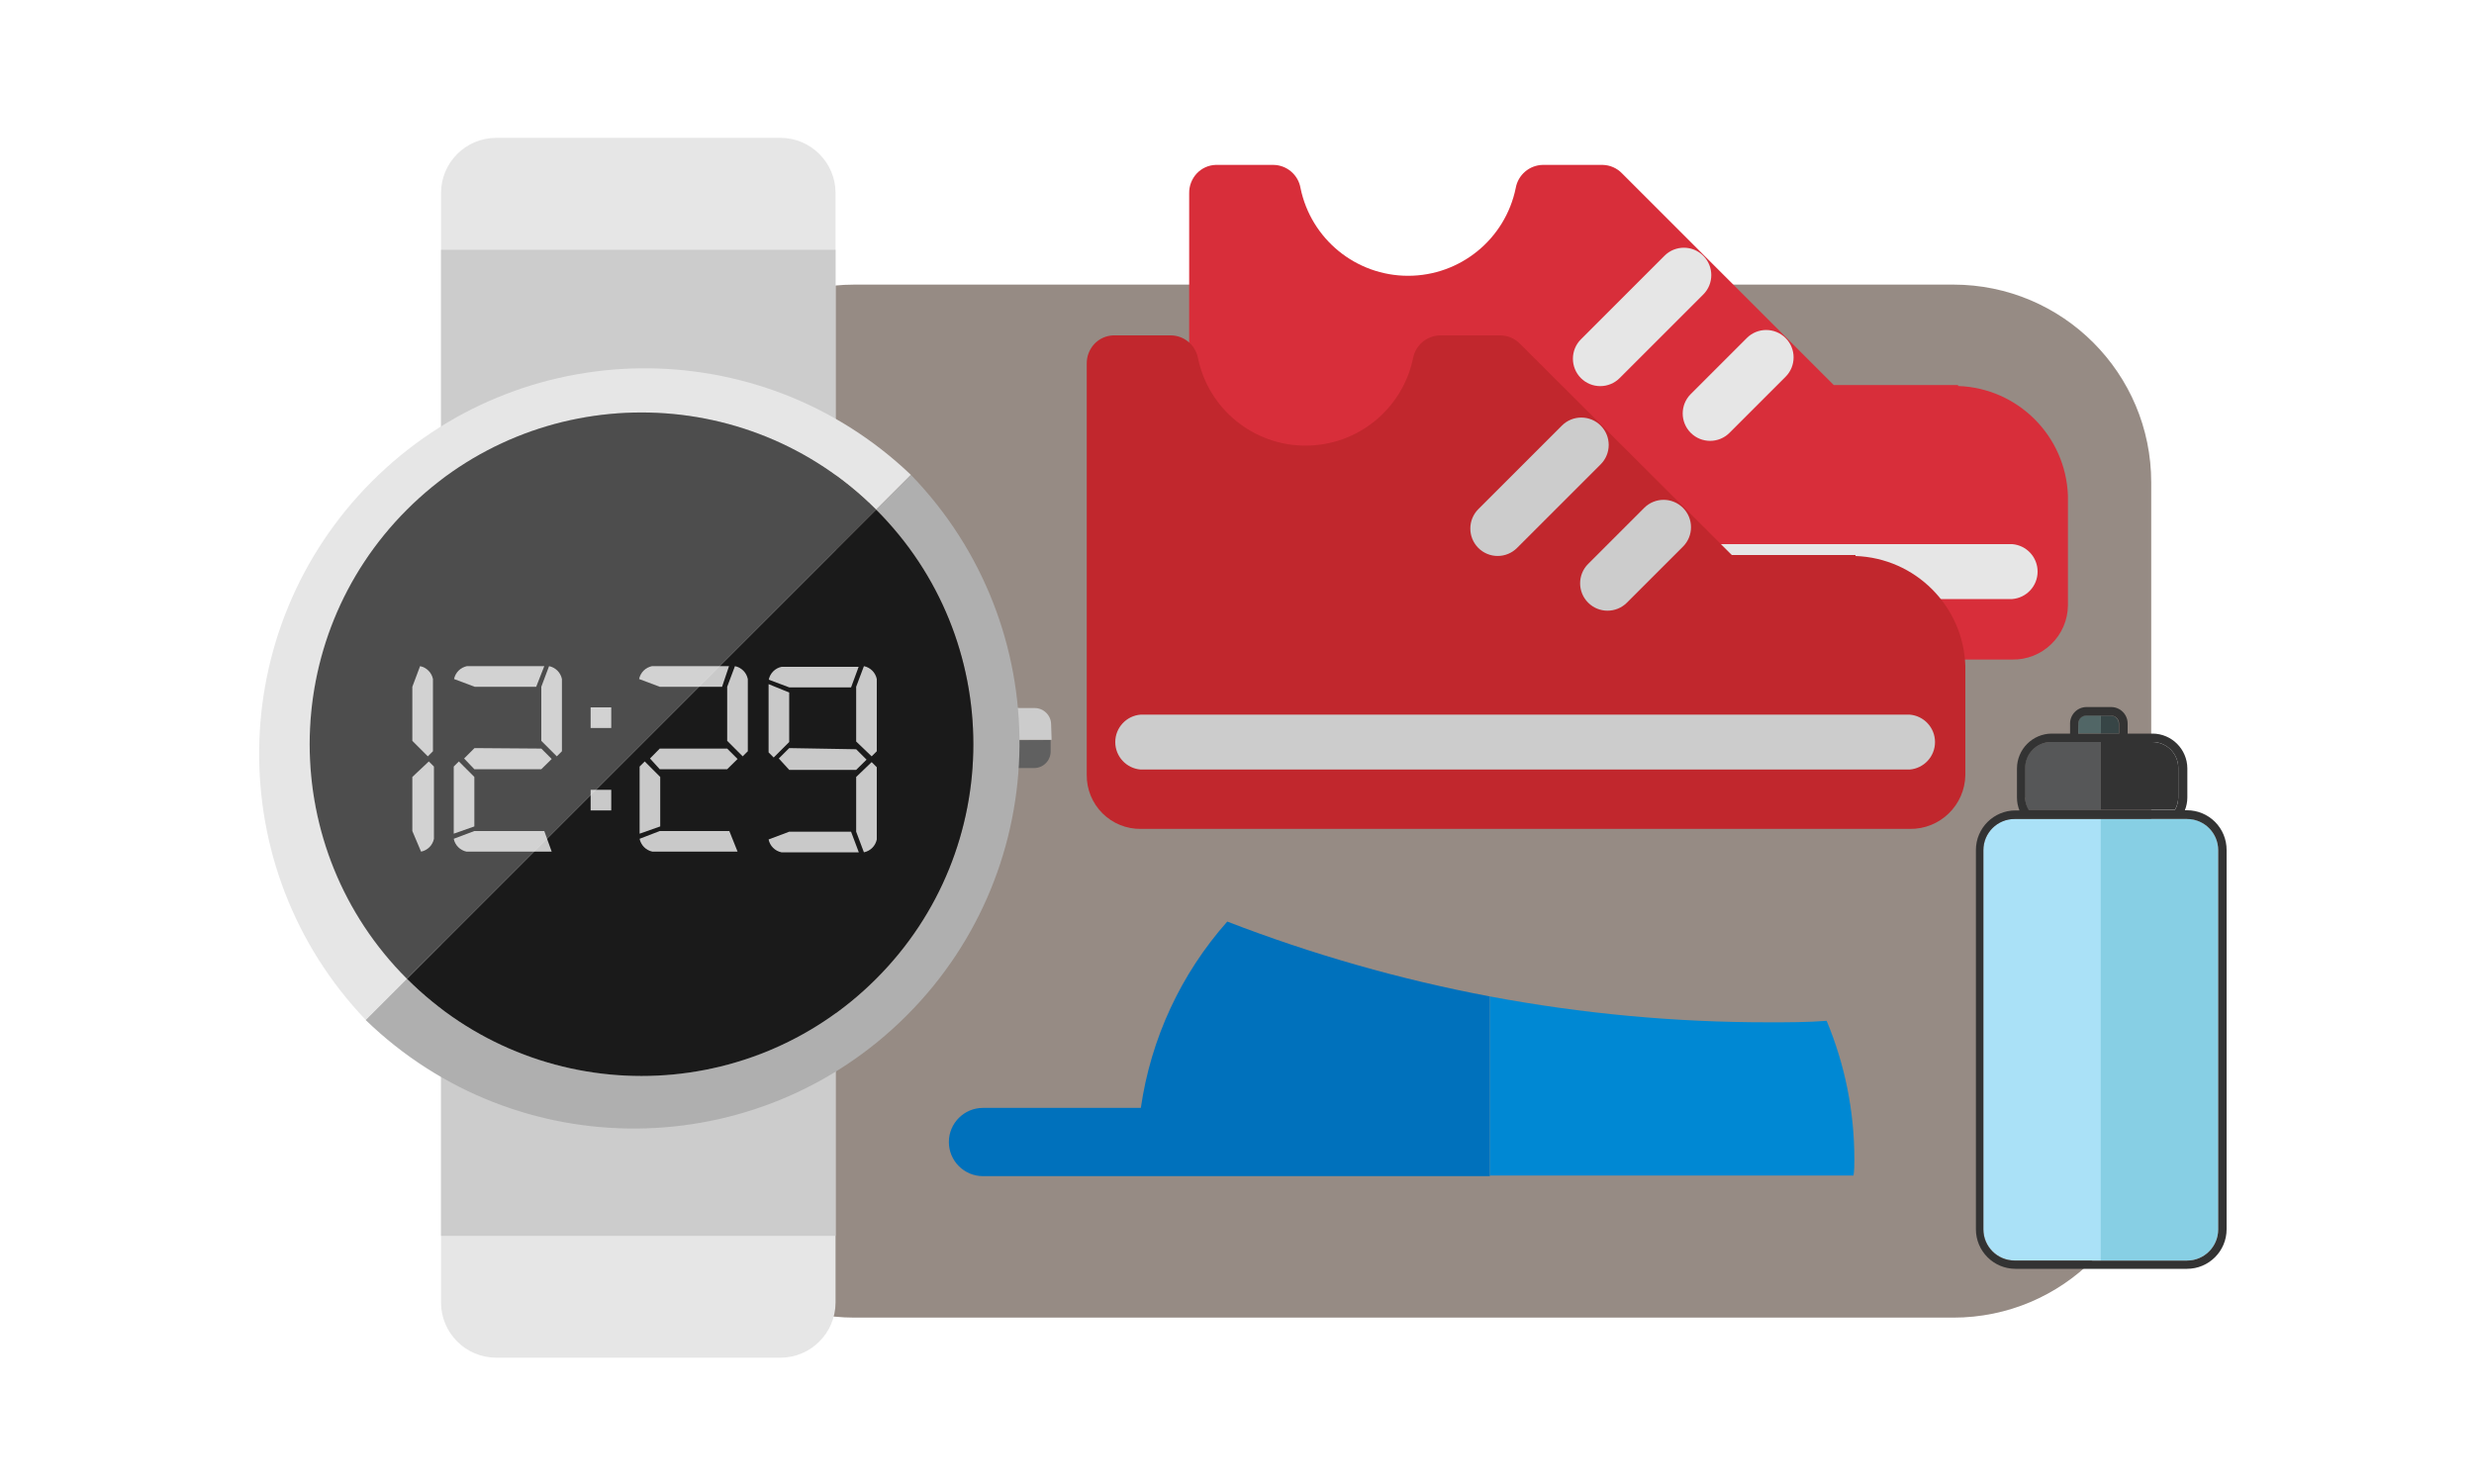
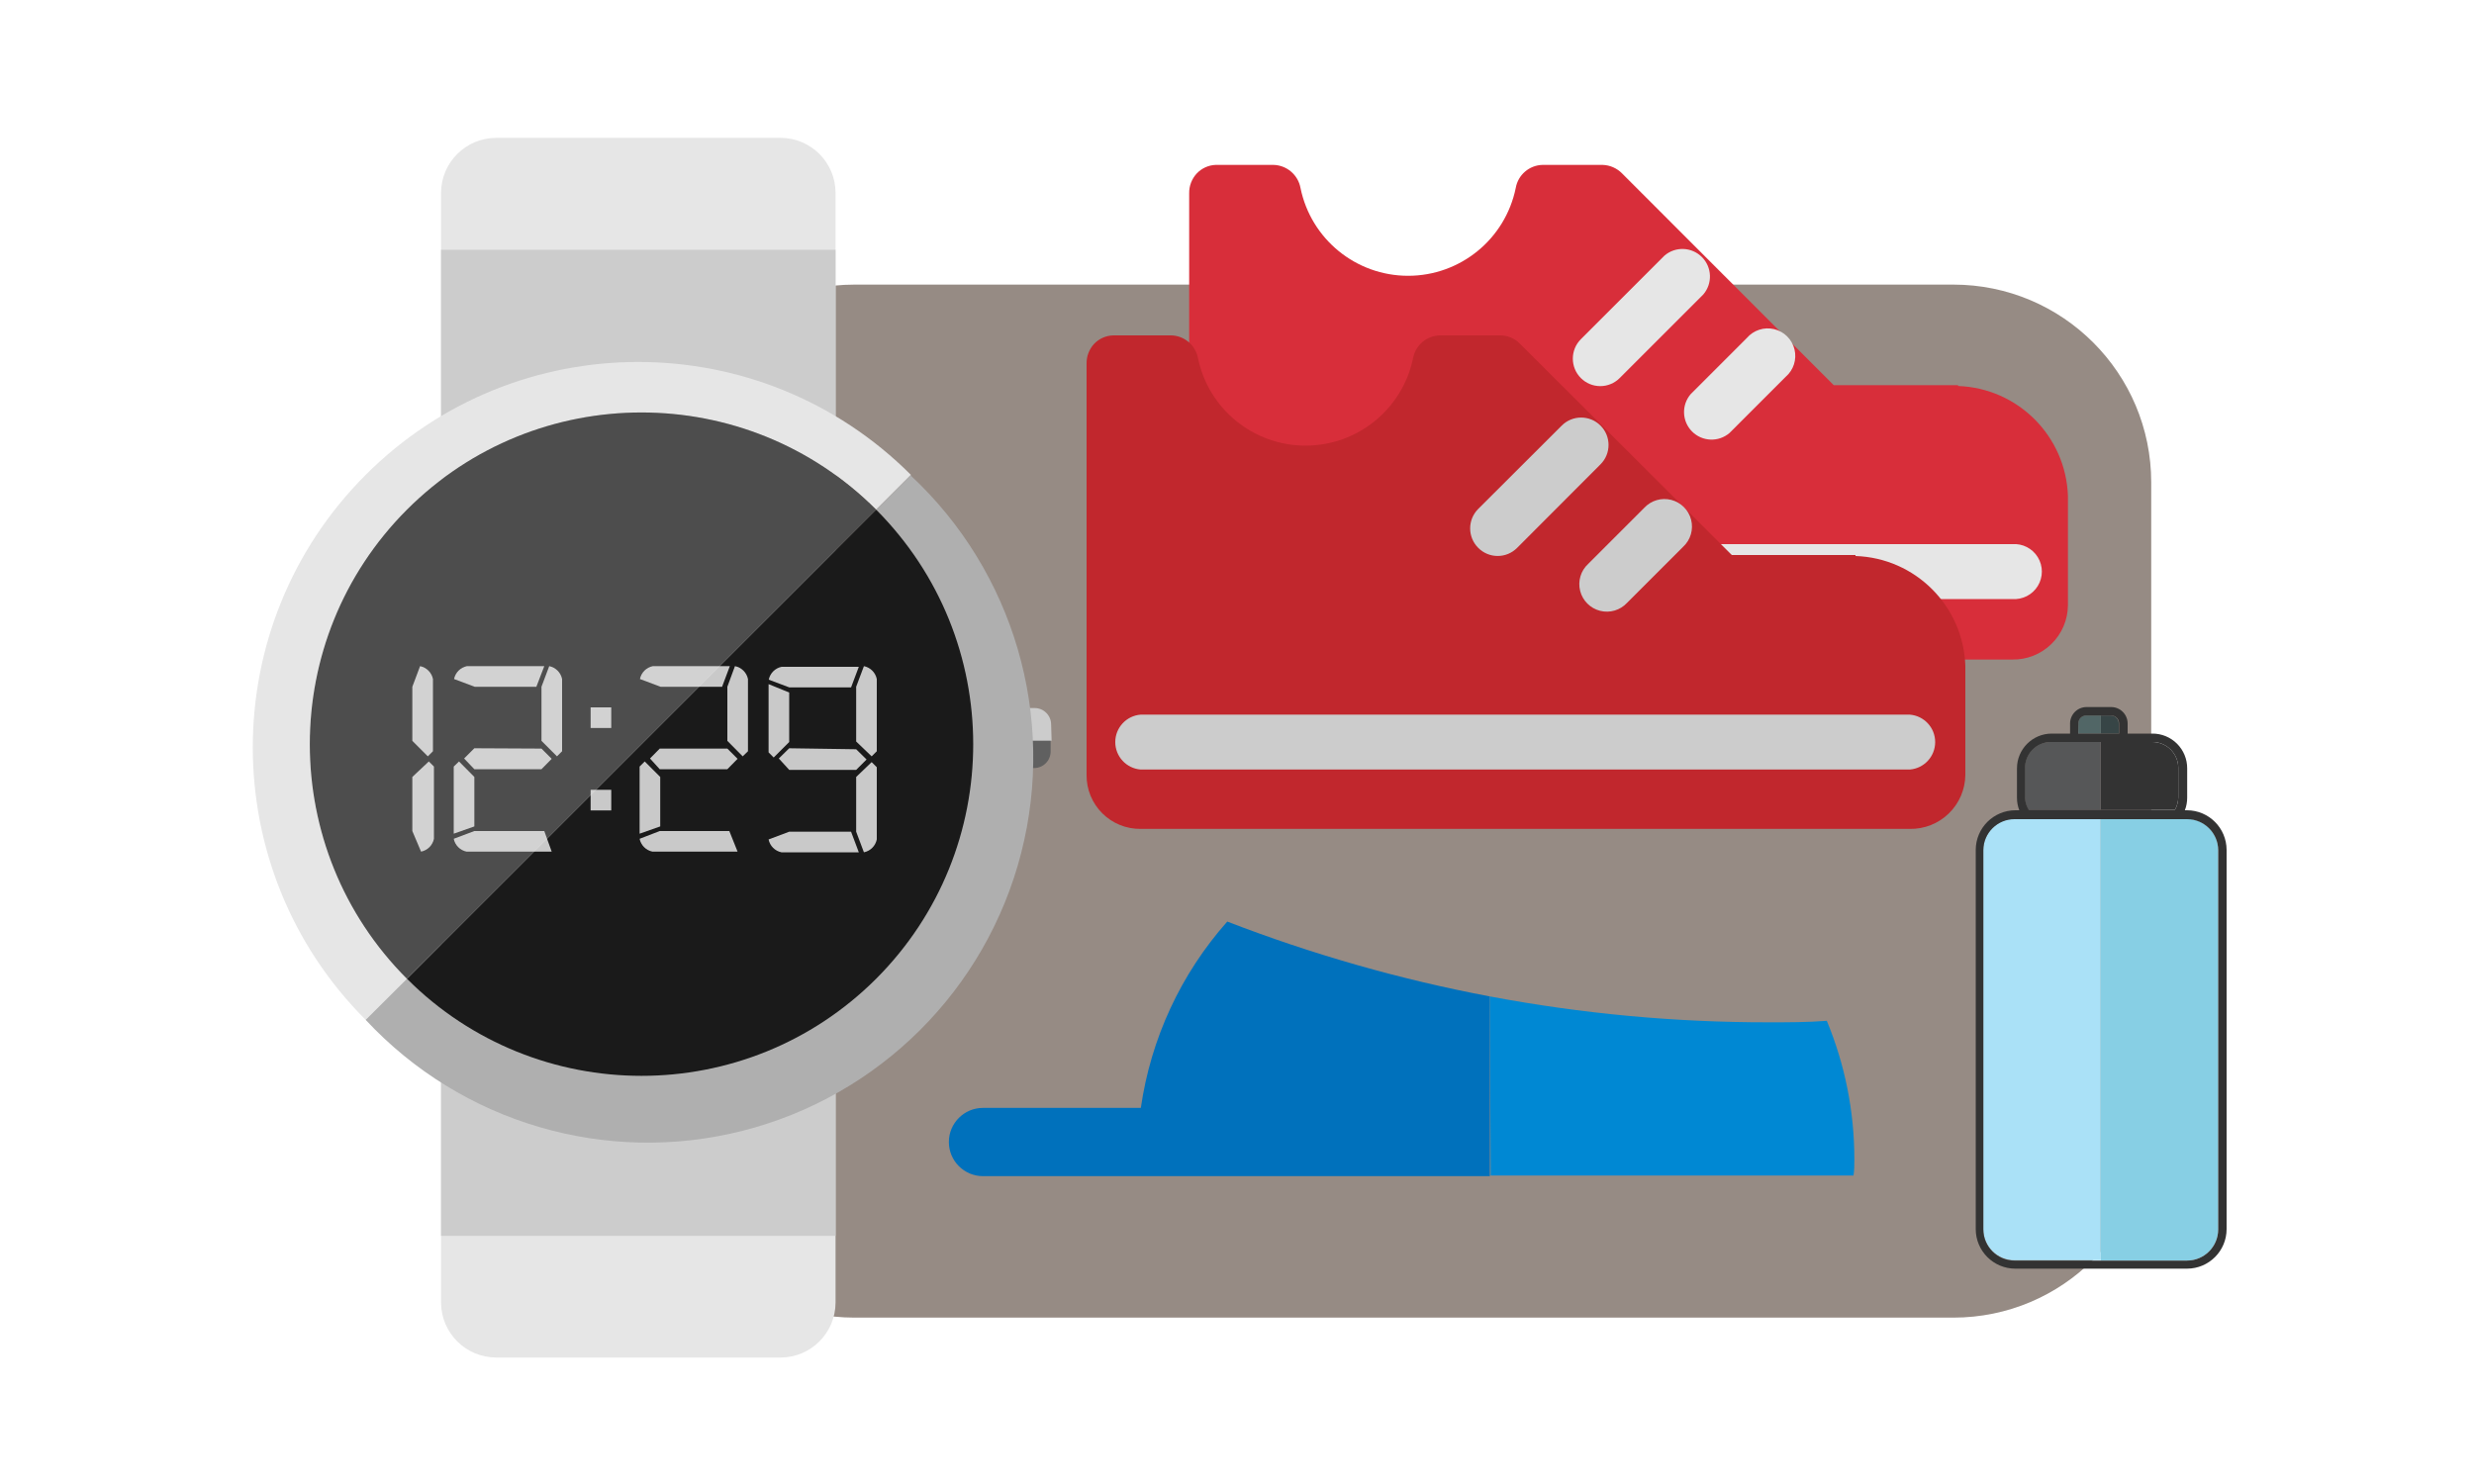
- <svg xmlns="http://www.w3.org/2000/svg" id="图层_1" data-name="图层 1" viewBox="0 0 150 90">
+ <svg xmlns="http://www.w3.org/2000/svg" viewBox="0 0 150 90">
  <defs>
-     <style>.cls-1{fill:#968b84;}.cls-2{fill:#d82e3a;}.cls-3{fill:#e6e6e6;}.cls-4{fill:#c1272d;}.cls-5{fill:#ccc;}.cls-6{fill:#606060;}.cls-7{fill:#afafaf;}.cls-8{fill:#1a1a1a;}.cls-9{fill:#4d4d4d;}.cls-10{opacity:0.81;}.cls-11{fill:#f2f2f2;}.cls-12{fill:#0071bc;}.cls-13{fill:#0088d3;}.cls-14{fill:#374546;}.cls-15{fill:#516666;}.cls-16{fill:#565758;}.cls-17{fill:#333;}.cls-18{fill:#aae1f7;}.cls-19{fill:#87cfe4;}</style>
+     <style>.a{fill:#968b84;}.b{fill:#d82e3a;}.c{fill:#e6e6e6;}.d{fill:#c1272d;}.e{fill:#ccc;}.f{fill:#606060;}.g{fill:#afafaf;}.h{fill:#1a1a1a;}.i{fill:#4d4d4d;}.j{opacity:0.81;}.k{fill:#f2f2f2;}.l{fill:#0071bc;}.m{fill:#0088d3;}.n{fill:#374546;}.o{fill:#516666;}.p{fill:#565758;}.q{fill:#333;}.r{fill:#aae1f7;}.s{fill:#87cfe4;}</style>
  </defs>
-   <rect class="cls-1" x="39.81" y="17.26" width="90.62" height="62.65" rx="12" ry="12" />
-   <path class="cls-2" d="M118.72,23.41v-.06h-7.54L98.35,10.52A1.68,1.68,0,0,0,97.17,10H93.53A1.7,1.7,0,0,0,91.9,11.4a6.66,6.66,0,0,1-13.05,0A1.69,1.69,0,0,0,77.21,10h-3.5a1.65,1.65,0,0,0-1.15.52,1.73,1.73,0,0,0-.46,1.21v25A3.24,3.24,0,0,0,75.38,40H122a3.32,3.32,0,0,0,3.38-3.27V30.07A6.9,6.9,0,0,0,118.72,23.41Z" />
-   <path class="cls-3" d="M122,33H75.38a1.67,1.67,0,0,0,0,3.33H122A1.67,1.67,0,0,0,122,33Z" />
-   <path class="cls-3" d="M95.85,22.93a1.66,1.66,0,0,0,2.35,0h0l5.07-5.07a1.66,1.66,0,1,0-2.35-2.35l-5.07,5.07A1.67,1.67,0,0,0,95.85,22.93Z" />
-   <path class="cls-3" d="M102.51,23.9a1.66,1.66,0,0,0,2.35,2.35h0l3.4-3.4a1.66,1.66,0,1,0-2.35-2.35h0Z" />
-   <path class="cls-4" d="M112.5,33.72v-.06H105L92.13,20.82A1.68,1.68,0,0,0,91,20.34H87.31a1.7,1.7,0,0,0-1.63,1.36,6.66,6.66,0,0,1-13.05,0A1.69,1.69,0,0,0,71,20.34H67.5a1.65,1.65,0,0,0-1.15.52,1.73,1.73,0,0,0-.46,1.21V47a3.24,3.24,0,0,0,3.28,3.27h46.62A3.32,3.32,0,0,0,119.16,47V40.38A6.9,6.9,0,0,0,112.5,33.72Z" />
-   <path class="cls-5" d="M115.79,43.34H69.16a1.67,1.67,0,0,0,0,3.33h46.62a1.67,1.67,0,0,0,0-3.33Z" />
-   <path class="cls-5" d="M89.63,33.23a1.66,1.66,0,0,0,2.35,0h0l5.07-5.07a1.66,1.66,0,1,0-2.35-2.35l-5.07,5.07A1.67,1.67,0,0,0,89.63,33.23Z" />
-   <path class="cls-5" d="M96.29,34.2a1.66,1.66,0,0,0,2.35,2.35h0l3.4-3.4a1.66,1.66,0,1,0-2.35-2.35h0Z" />
-   <path class="cls-3" d="M47.33,8.36H30.08a3.35,3.35,0,0,0-3.34,3.34V79a3.35,3.35,0,0,0,3.34,3.34H47.33A3.35,3.35,0,0,0,50.66,79V11.69A3.35,3.35,0,0,0,47.33,8.36Z" />
-   <rect class="cls-5" x="26.74" y="15.15" width="23.92" height="59.8" />
-   <path class="cls-6" d="M61.5,44.89v1.69a1,1,0,0,0,.29,0h.91a1,1,0,0,0,1-1v-.7Z" />
-   <path class="cls-5" d="M63.73,43.94a1,1,0,0,0-1-1h-.91a1,1,0,0,0-.29,0v1.93h2.23Z" />
-   <path class="cls-3" d="M24.67,30.91a20.11,20.11,0,0,1,28.45,0l2.11-2.11A23.38,23.38,0,0,0,22.17,61.85l2.5-2.5A20.11,20.11,0,0,1,24.67,30.91Z" />
-   <path class="cls-7" d="M55.23,28.8l-2.11,2.11A20.11,20.11,0,0,1,24.67,59.36l-2.5,2.5A23.38,23.38,0,0,0,55.23,28.8Z" />
-   <path class="cls-8" d="M53.12,59.36a20.11,20.11,0,0,0,0-28.45L24.67,59.36A20.11,20.11,0,0,0,53.12,59.36Z" />
-   <path class="cls-9" d="M24.67,30.91a20.11,20.11,0,0,0,0,28.45L53.12,30.91A20.11,20.11,0,0,0,24.67,30.91Z" />
-   <g class="cls-10">
-     <path class="cls-11" d="M25,44.93V41.65l.47-1.25a1,1,0,0,1,.78.78v4.38l-.31.31ZM26,46.18l.31.31v4.38a1,1,0,0,1-.78.78L25,50.4V47.12Z" />
-     <path class="cls-11" d="M27.51,50.56V46.49l.31-.31.94.94v3Zm5.94,1.09H28.29a1,1,0,0,1-.78-.78l1.25-.47H33Zm-.94-10H28.78l-1.25-.47a1,1,0,0,1,.78-.78H33Zm.31,3.75.63.63-.63.62H28.76L28.14,46l.63-.63Zm0-.47V41.65l.47-1.25a1,1,0,0,1,.78.78v4.38l-.31.31Z" />
-     <path class="cls-11" d="M37.06,44.15H35.81V42.9h1.25Zm0,5H35.81V47.9h1.25Z" />
-     <path class="cls-11" d="M38.78,50.56V46.49l.31-.31.94.94v3Zm5.94,1.09H39.56a1,1,0,0,1-.78-.78L40,50.4h4.22Zm-.94-10H40l-1.25-.47a1,1,0,0,1,.78-.78h4.67Zm.31,3.75.63.63-.63.62H40L39.41,46,40,45.4Zm0-.47V41.65l.47-1.25a1,1,0,0,1,.78.78v4.38l-.31.31Z" />
-     <path class="cls-11" d="M47.85,42v3l-.94.94-.31-.31V41.49Zm4.22,9.69H47.38a1,1,0,0,1-.78-.78l1.25-.47H51.6Zm-.47-10H47.86l-1.25-.47a1,1,0,0,1,.78-.78h4.67Zm.31,3.75.63.63-.63.62H47.85L47.22,46l.63-.63Zm0-.47V41.65l.47-1.25a1,1,0,0,1,.78.78v4.38l-.31.31Zm.94,1.25.31.31v4.38a1,1,0,0,1-.78.78l-.47-1.25V47.12Z" />
+   <rect class="a" x="39.81" y="17.26" width="90.62" height="62.65" rx="12" ry="12" />
+   <path class="b" d="M118.72,23.41v-.05h-7.54L98.35,10.52A1.73,1.73,0,0,0,97.17,10H93.53A1.69,1.69,0,0,0,91.9,11.4a6.66,6.66,0,0,1-13.05,0A1.71,1.71,0,0,0,77.21,10h-3.5a1.66,1.66,0,0,0-1.15.52,1.73,1.73,0,0,0-.46,1.21v25A3.24,3.24,0,0,0,75.38,40H122a3.32,3.32,0,0,0,3.38-3.28V30.07A6.91,6.91,0,0,0,118.72,23.41Z" />
+   <path class="c" d="M122,33H75.38a1.67,1.67,0,0,0,0,3.33H122A1.67,1.67,0,1,0,122,33Z" />
+   <path class="c" d="M95.85,22.93a1.66,1.66,0,0,0,2.35,0h0l5.07-5.07a1.67,1.67,0,0,0-2.35-2.36l-5.07,5.07A1.67,1.67,0,0,0,95.85,22.93Z" />
+   <path class="c" d="M102.51,23.9a1.67,1.67,0,0,0,2.35,2.36h0l3.41-3.41a1.67,1.67,0,1,0-2.36-2.35h0Z" />
+   <path class="d" d="M112.5,33.72v-.06H105L92.13,20.82A1.67,1.67,0,0,0,91,20.34H87.31a1.69,1.69,0,0,0-1.63,1.36,6.66,6.66,0,0,1-13.05,0A1.69,1.69,0,0,0,71,20.34H67.5a1.66,1.66,0,0,0-1.16.51,1.73,1.73,0,0,0-.46,1.21V47a3.24,3.24,0,0,0,3.28,3.27h46.63A3.31,3.31,0,0,0,119.16,47V40.38A6.89,6.89,0,0,0,112.5,33.72Z" />
+   <path class="e" d="M115.79,43.34H69.16a1.67,1.67,0,0,0,0,3.33h46.63a1.67,1.67,0,0,0,0-3.33Z" />
+   <path class="e" d="M89.63,33.23a1.66,1.66,0,0,0,2.35,0h0l5.06-5.07a1.66,1.66,0,0,0-2.35-2.35l-5.07,5.06A1.67,1.67,0,0,0,89.63,33.23Z" />
+   <path class="e" d="M96.29,34.2a1.67,1.67,0,1,0,2.36,2.36h0l3.4-3.4a1.67,1.67,0,1,0-2.36-2.36h0Z" />
+   <path class="c" d="M47.33,8.36H30.08a3.35,3.35,0,0,0-3.34,3.33V79a3.35,3.35,0,0,0,3.34,3.33H47.33A3.34,3.34,0,0,0,50.66,79V11.69A3.34,3.34,0,0,0,47.33,8.36Z" />
+   <rect class="e" x="26.74" y="15.15" width="23.92" height="59.8" />
+   <path class="f" d="M61.5,44.89v1.69a1.35,1.35,0,0,0,.29,0h.91a1,1,0,0,0,1-1v-.7Z" />
+   <path class="e" d="M63.73,43.94a1,1,0,0,0-1-1h-.91a.93.93,0,0,0-.29.05v1.93h2.23Z" />
+   <path class="c" d="M24.67,30.91a20.11,20.11,0,0,1,28.45,0l2.11-2.11A23.37,23.37,0,0,0,22.17,61.85l2.5-2.49A20.13,20.13,0,0,1,24.67,30.91Z" />
+   <path class="g" d="M55.23,28.8l-2.11,2.11A20.12,20.12,0,0,1,24.67,59.36l-2.5,2.49a23.37,23.37,0,1,0,33.06-33Z" />
+   <path class="h" d="M53.12,59.36a20.13,20.13,0,0,0,0-28.45L24.67,59.36A20.13,20.13,0,0,0,53.12,59.36Z" />
+   <path class="i" d="M24.67,30.91a20.13,20.13,0,0,0,0,28.45L53.12,30.91A20.11,20.11,0,0,0,24.67,30.91Z" />
+   <g class="j">
+     <path class="k" d="M25,44.93V41.65l.47-1.25a1,1,0,0,1,.78.78v4.38l-.31.31ZM26,46.18l.31.31v4.38a1,1,0,0,1-.78.78L25,50.4V47.12Z" />
+     <path class="k" d="M27.51,50.56V46.49l.32-.31.93.94v3Zm5.94,1.09H28.29a1,1,0,0,1-.78-.78l1.25-.47H33Zm-.93-10H28.78l-1.25-.47a1,1,0,0,1,.78-.78H33Zm.31,3.75.62.62-.62.63H28.76L28.14,46l.62-.62Zm0-.47V41.65l.47-1.25a1,1,0,0,1,.78.78v4.38l-.31.31Z" />
+     <path class="k" d="M37.06,44.15H35.81V42.9h1.25Zm0,5H35.81V47.9h1.25Z" />
+     <path class="k" d="M38.78,50.56V46.49l.31-.31.94.94v3Zm5.94,1.09H39.56a1,1,0,0,1-.78-.78L40,50.4h4.22Zm-.94-10H40.05l-1.25-.47a1,1,0,0,1,.78-.78h4.67Zm.32,3.75.62.62-.62.63H40L39.41,46,40,45.4Zm0-.47V41.65l.46-1.25a1,1,0,0,1,.79.78v4.38l-.32.31Z" />
+     <path class="k" d="M47.85,42v3l-.94.94-.31-.31V41.49Zm4.22,9.69H47.38a1,1,0,0,1-.78-.78l1.25-.47H51.6Zm-.47-10H47.86l-1.25-.47a1,1,0,0,1,.78-.78h4.68Zm.31,3.75.63.62-.63.63H47.85L47.22,46l.63-.62Zm0-.47V41.65l.47-1.25a1,1,0,0,1,.78.78v4.38l-.31.31Zm.94,1.25.31.31v4.38a1,1,0,0,1-.78.78l-.47-1.25V47.12Z" />
  </g>
-   <path class="cls-12" d="M90.33,71.33H59.6a2.07,2.07,0,0,1,0-4.14h9.57a21.69,21.69,0,0,1,5.24-11.3,91,91,0,0,0,15.92,4.54Z" />
-   <path class="cls-13" d="M90.33,60.43A91.1,91.1,0,0,0,107.25,62c1.18,0,2.34,0,3.5-.09a21.68,21.68,0,0,1,1.68,8.38c0,.35,0,.69-.05,1H90.33Z" />
-   <path class="cls-14" d="M128.46,44.49v-.61a.48.48,0,0,0-.48-.48h-.61v1.09Z" />
-   <path class="cls-15" d="M127.37,43.39h-.88a.48.48,0,0,0-.48.48v.61h1.37Z" />
-   <path class="cls-16" d="M126,45h-1.65a1.57,1.57,0,0,0-1.57,1.57v1.78a1.56,1.56,0,0,0,.2.77h4.39V45Z" />
-   <path class="cls-17" d="M130.5,45h-3.13v4.11h4.5a1.56,1.56,0,0,0,.2-.77V46.6A1.57,1.57,0,0,0,130.5,45Z" />
-   <path class="cls-18" d="M123.45,49.66h-1.3a1.89,1.89,0,0,0-1.89,1.89v23a1.89,1.89,0,0,0,1.89,1.89h5.23V49.66Z" />
-   <path class="cls-19" d="M132.6,49.66h-5.23V76.45h5.23a1.89,1.89,0,0,0,1.89-1.89v-23A1.89,1.89,0,0,0,132.6,49.66Z" />
-   <path class="cls-17" d="M132.6,49.14h-.13a2.1,2.1,0,0,0,.15-.77V46.6a2.12,2.12,0,0,0-2.11-2.11H129v-.61a1,1,0,0,0-1-1h-1.49a1,1,0,0,0-1,1v.61h-1.11a2.12,2.12,0,0,0-2.11,2.11v1.78a2.1,2.1,0,0,0,.15.77h-.24a2.4,2.4,0,0,0-2.4,2.4v23a2.4,2.4,0,0,0,2.4,2.4H132.6a2.4,2.4,0,0,0,2.4-2.4v-23A2.4,2.4,0,0,0,132.6,49.14Zm1.89,25.42a1.89,1.89,0,0,1-1.89,1.89H122.14a1.89,1.89,0,0,1-1.89-1.89v-23a1.89,1.89,0,0,1,1.89-1.89H132.6a1.89,1.89,0,0,1,1.89,1.89Zm-11.7-26.18V46.6A1.57,1.57,0,0,1,124.35,45h6.15a1.57,1.57,0,0,1,1.57,1.57v1.78a1.56,1.56,0,0,1-.2.77H123A1.56,1.56,0,0,1,122.78,48.38Zm3.22-4.5a.48.48,0,0,1,.48-.48H128a.48.48,0,0,1,.48.48v.61H126Z" />
+   <path class="l" d="M90.33,71.33H59.6a2.07,2.07,0,0,1,0-4.14h9.57a21.67,21.67,0,0,1,5.24-11.3,91.17,91.17,0,0,0,15.92,4.54Z" />
+   <path class="m" d="M90.33,60.43A90.72,90.72,0,0,0,107.25,62c1.18,0,2.34,0,3.51-.09a21.83,21.83,0,0,1,1.67,8.38c0,.35,0,.69-.05,1h-22Z" />
+   <path class="n" d="M128.46,44.49v-.61a.48.48,0,0,0-.48-.49h-.61v1.1Z" />
+   <path class="o" d="M127.37,43.39h-.88a.48.48,0,0,0-.48.49v.61h1.36Z" />
+   <path class="p" d="M126,45h-1.66a1.57,1.57,0,0,0-1.57,1.57v1.78a1.49,1.49,0,0,0,.21.76h4.38V45Z" />
+   <path class="q" d="M130.5,45h-3.13v4.11h4.5a1.59,1.59,0,0,0,.2-.76V46.6A1.57,1.57,0,0,0,130.5,45Z" />
+   <path class="r" d="M123.45,49.66h-1.31a1.89,1.89,0,0,0-1.89,1.88v23a1.89,1.89,0,0,0,1.89,1.89h5.23V49.66Z" />
+   <path class="s" d="M132.6,49.66h-5.23V76.45h5.23a1.89,1.89,0,0,0,1.89-1.89v-23A1.89,1.89,0,0,0,132.6,49.66Z" />
+   <path class="q" d="M132.6,49.14h-.13a2.1,2.1,0,0,0,.14-.76V46.6a2.1,2.1,0,0,0-2.11-2.11H129v-.61a1,1,0,0,0-1-1h-1.49a1,1,0,0,0-1,1v.61h-1.11a2.11,2.11,0,0,0-2.11,2.11v1.78a2.1,2.1,0,0,0,.14.76h-.24a2.41,2.41,0,0,0-2.4,2.4v23a2.4,2.4,0,0,0,2.4,2.4H132.6a2.4,2.4,0,0,0,2.4-2.4v-23A2.41,2.41,0,0,0,132.6,49.14Zm1.89,25.42a1.89,1.89,0,0,1-1.89,1.89H122.14a1.89,1.89,0,0,1-1.89-1.89v-23a1.89,1.89,0,0,1,1.89-1.88H132.6a1.89,1.89,0,0,1,1.89,1.88ZM122.78,48.38V46.6A1.57,1.57,0,0,1,124.35,45h6.15a1.57,1.57,0,0,1,1.57,1.57v1.78a1.59,1.59,0,0,1-.2.76H123A1.49,1.49,0,0,1,122.78,48.38Zm3.23-4.5a.48.48,0,0,1,.48-.49H128a.48.48,0,0,1,.48.49v.61H126Z" />
</svg>
